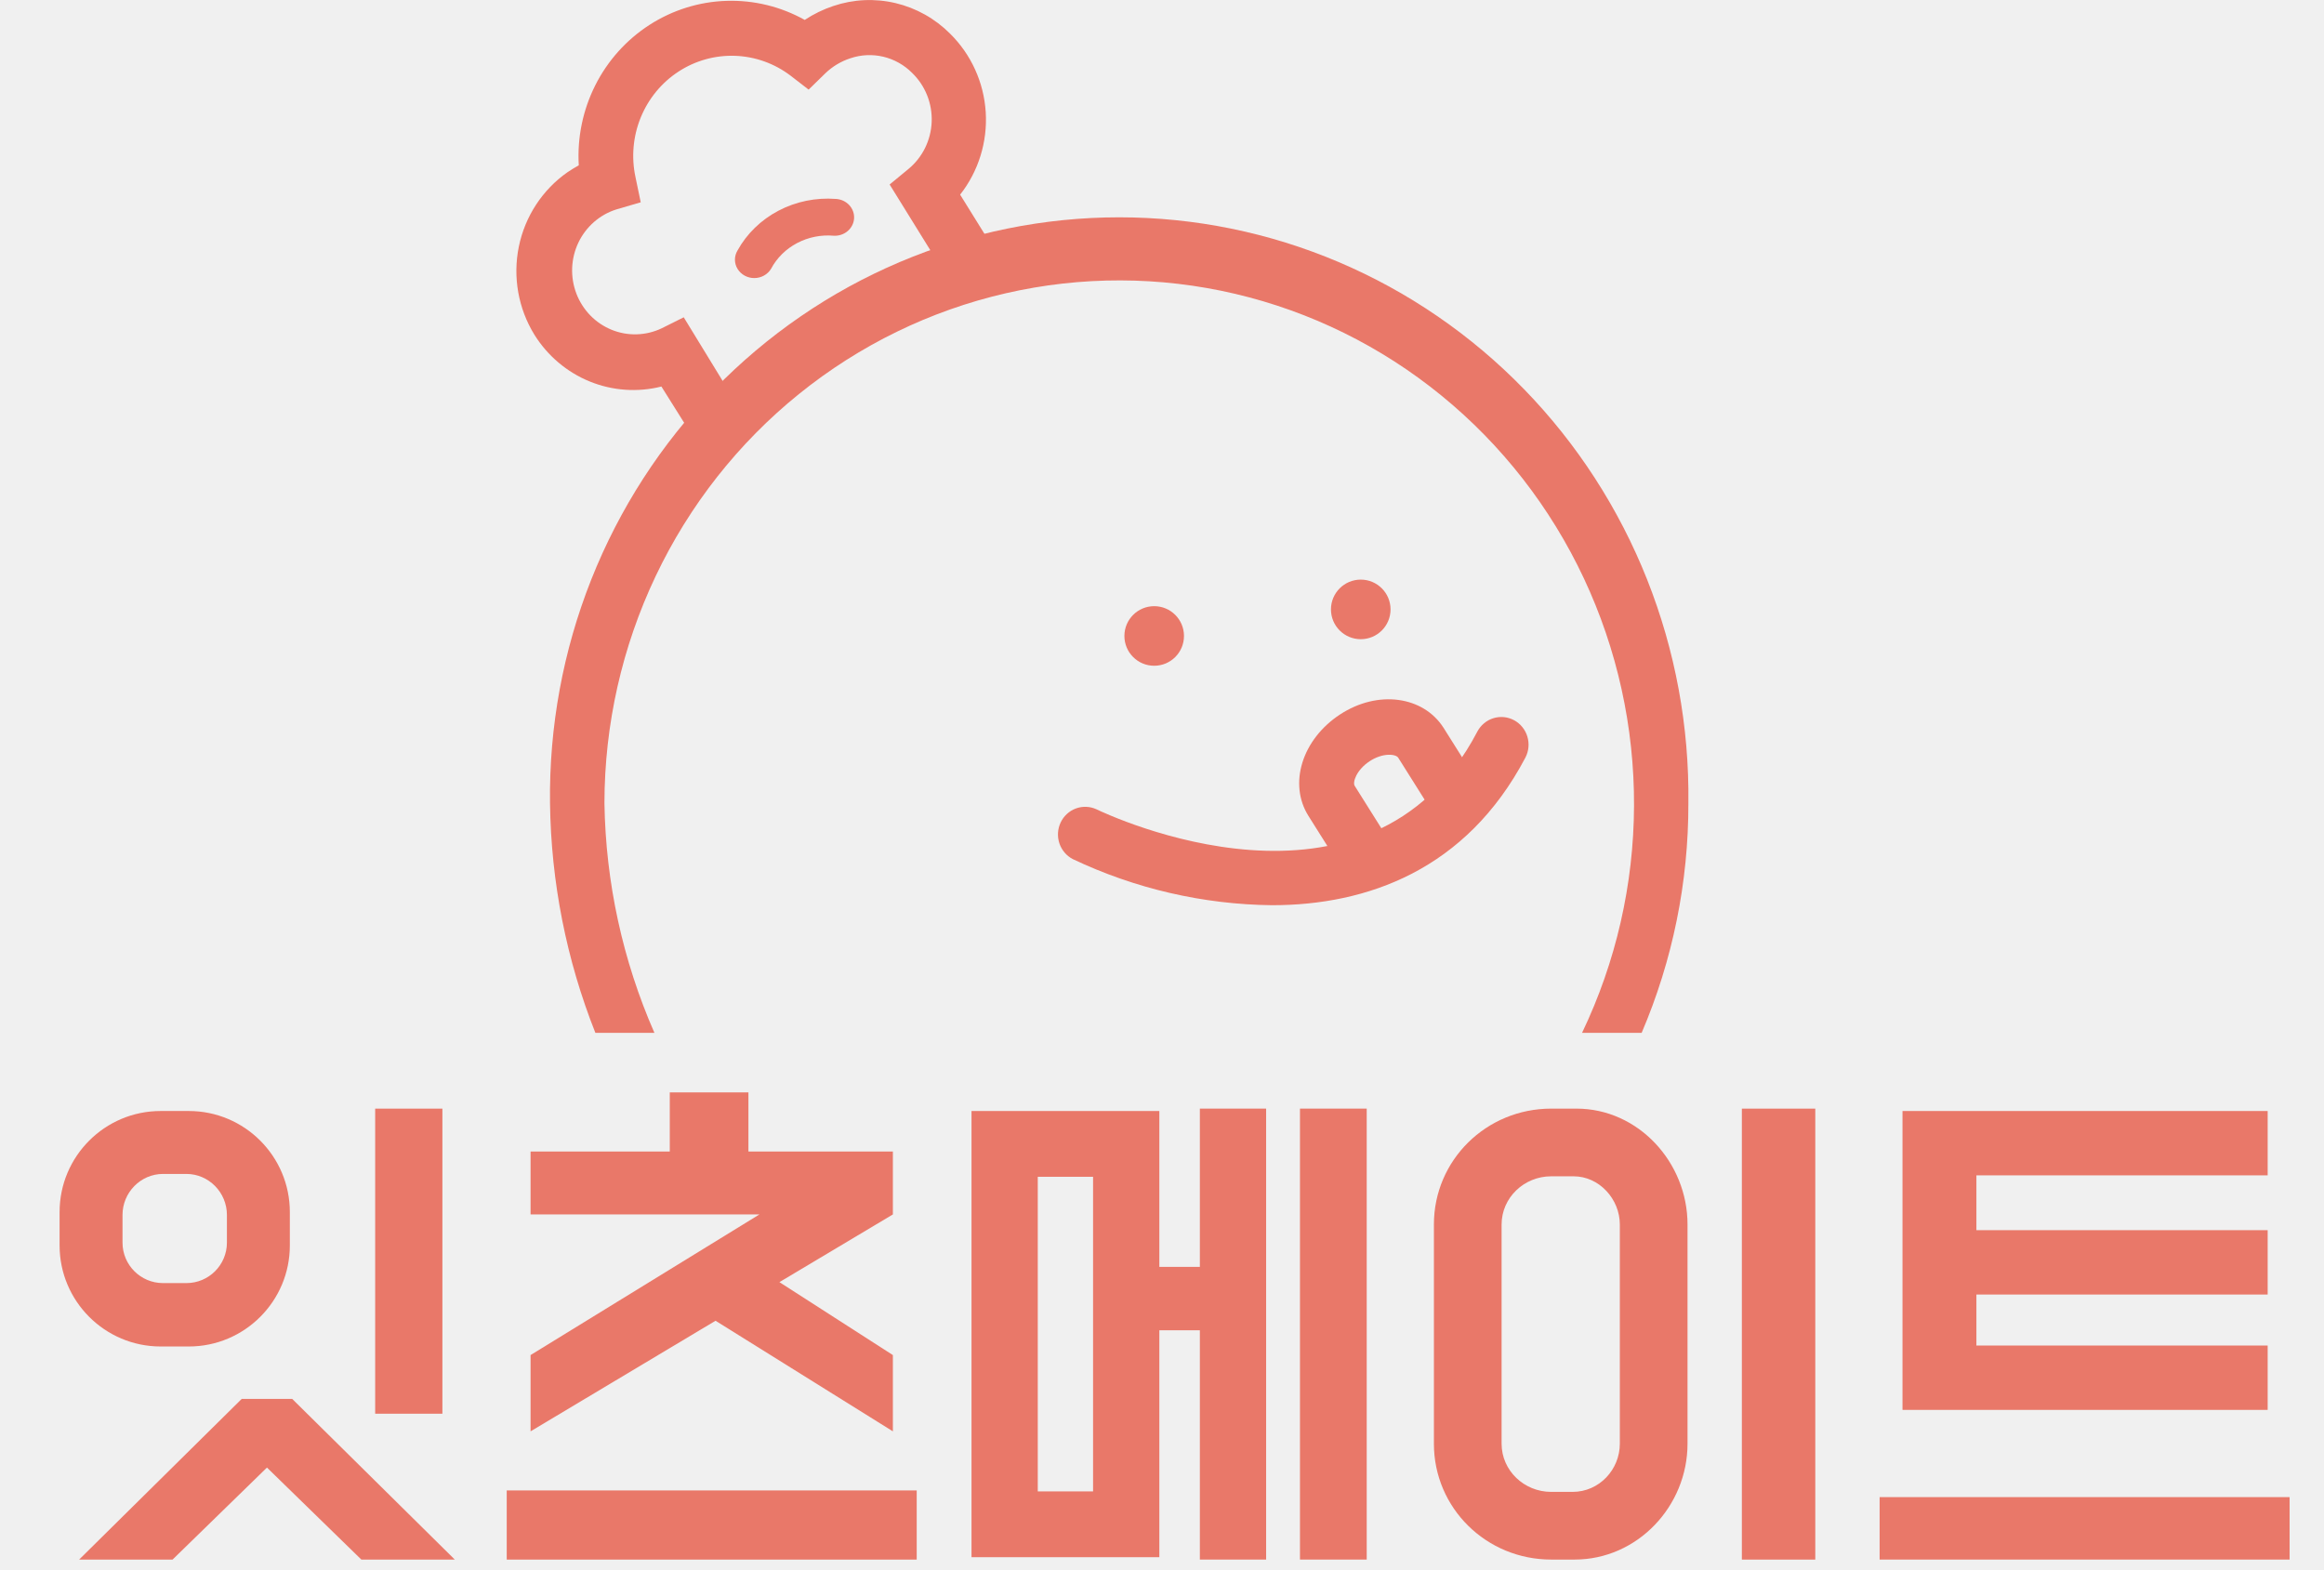
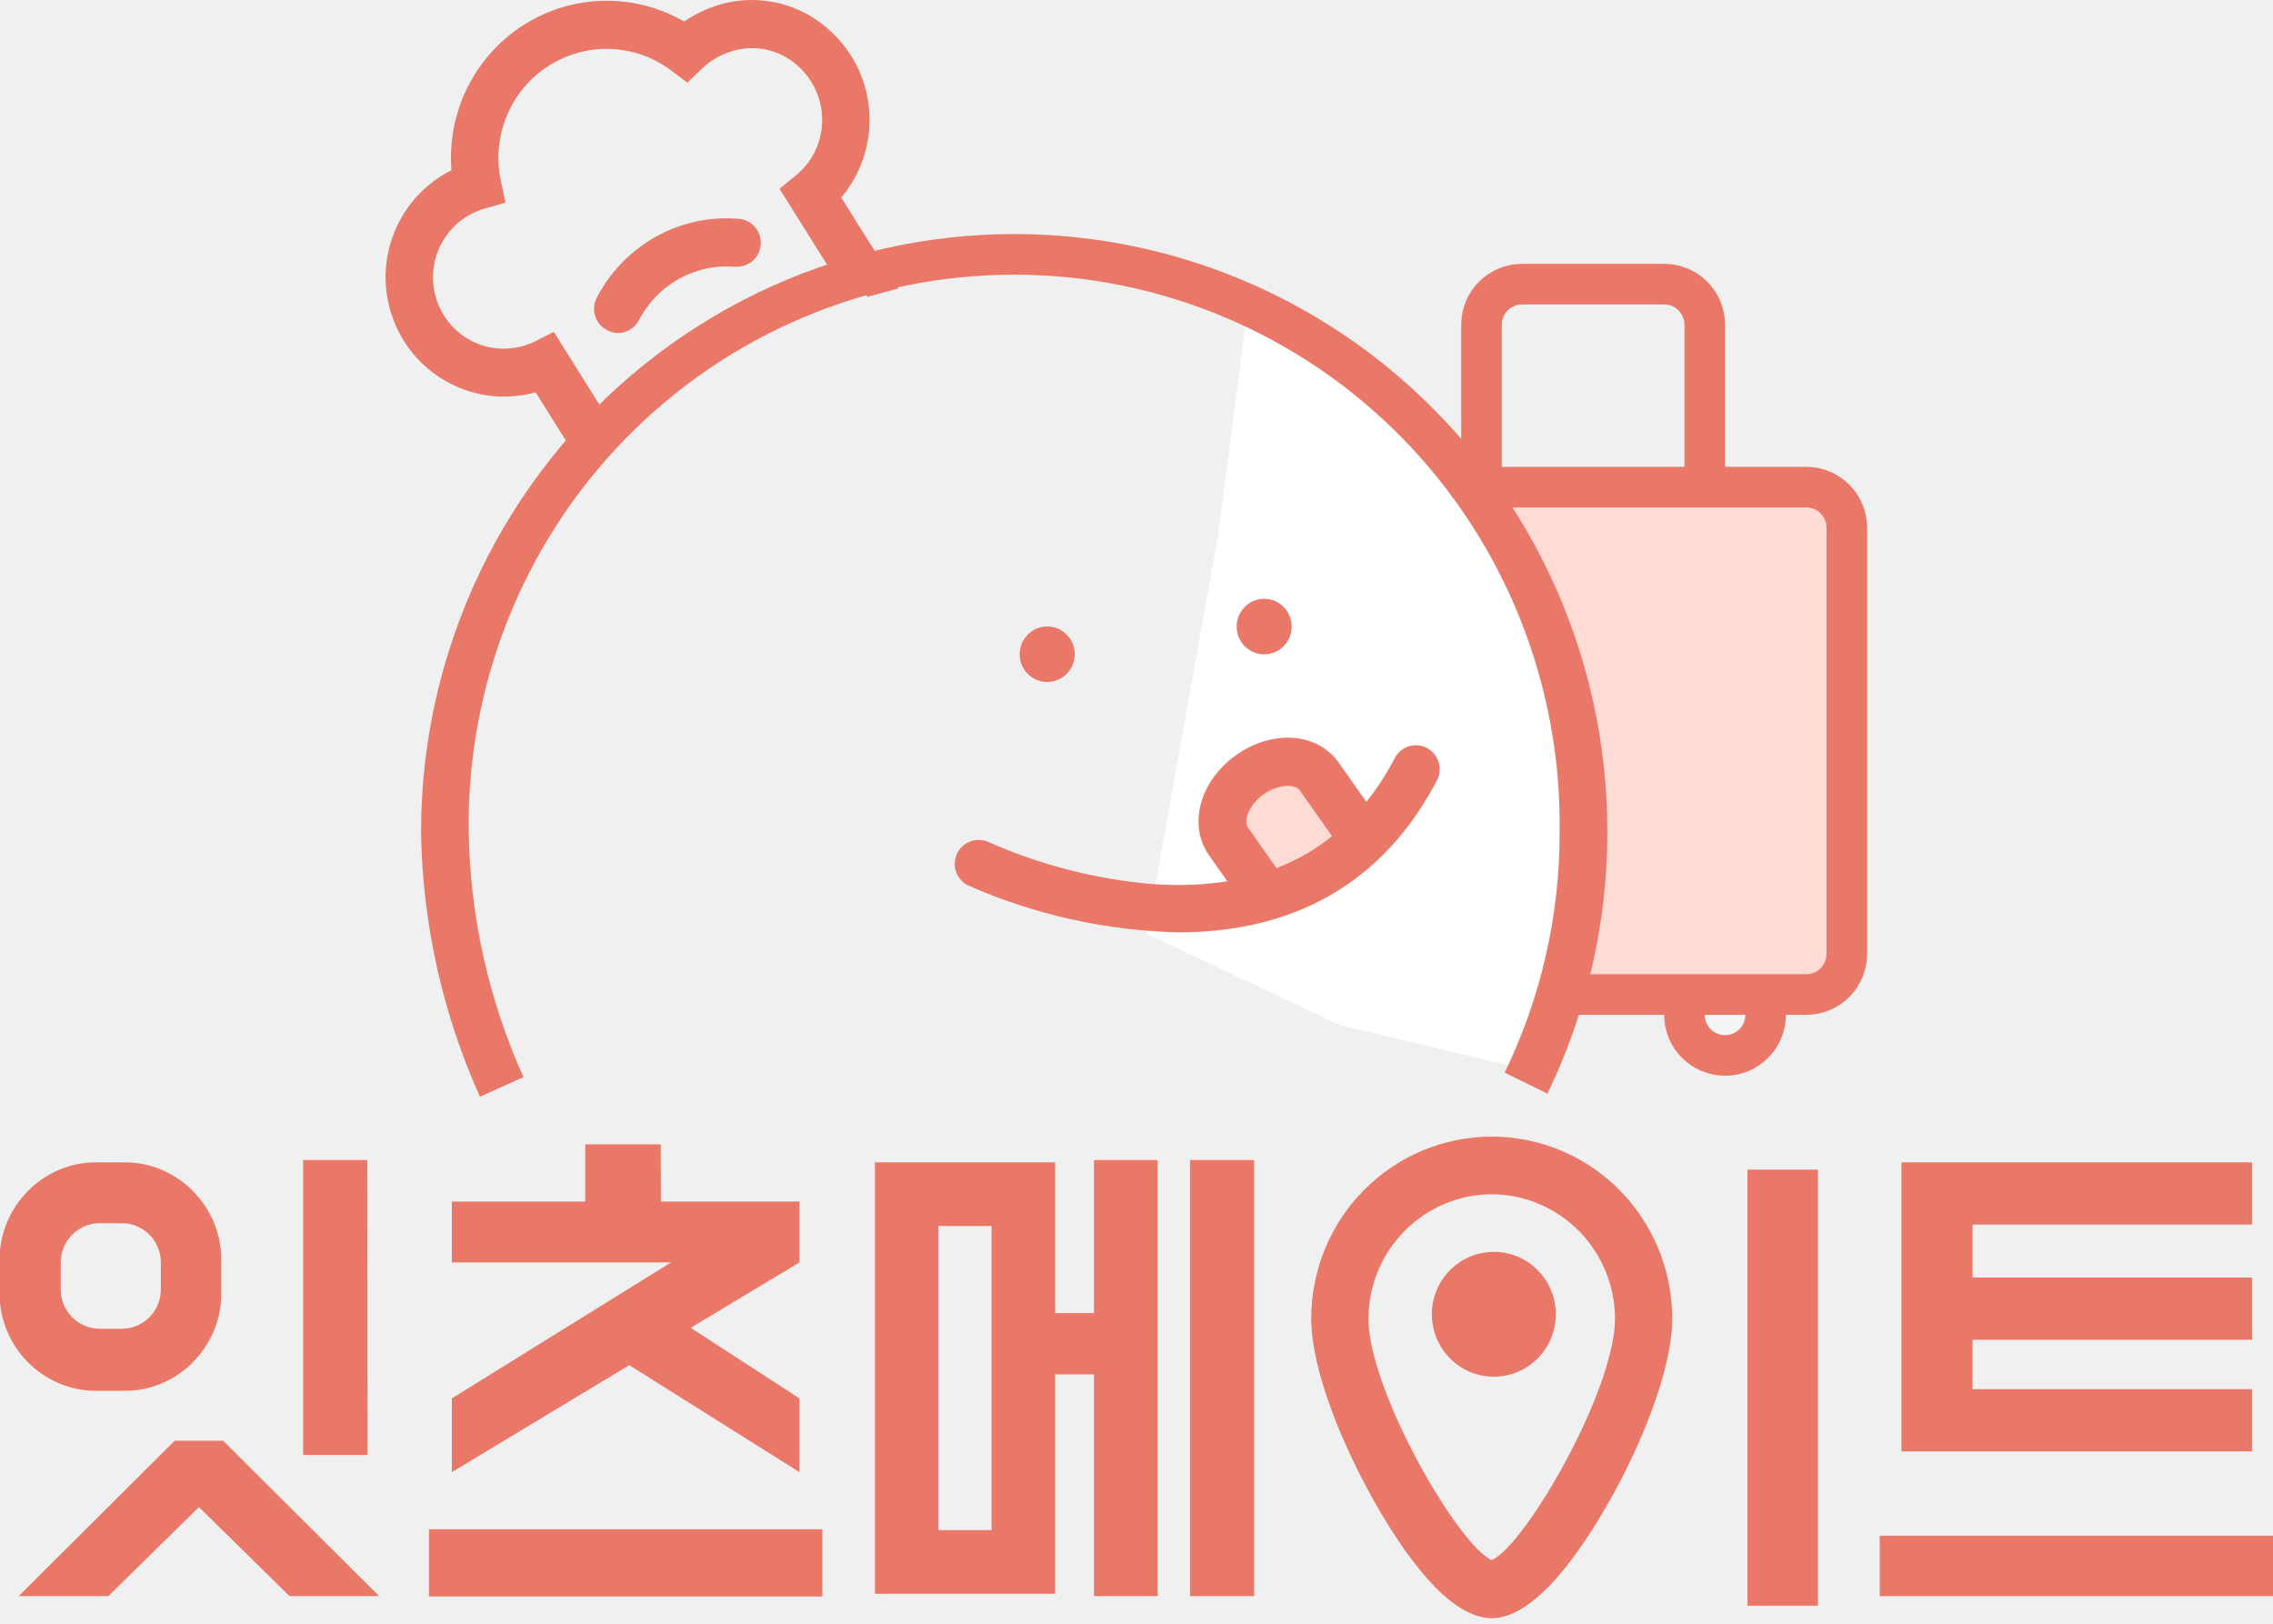
- <svg xmlns="http://www.w3.org/2000/svg" width="117" height="79" viewBox="0 0 117 79" fill="none">
-   <g clip-path="url(#clip0_628_164)">
-     <path d="M58.107 33.519C58.936 33.519 59.607 32.848 59.607 32.019C59.607 31.191 58.936 30.519 58.107 30.519C57.279 30.519 56.607 31.191 56.607 32.019C56.607 32.848 57.279 33.519 58.107 33.519Z" fill="#E97869" />
-     <path d="M68.506 32.182C69.335 32.182 70.006 31.511 70.006 30.682C70.006 29.854 69.335 29.182 68.506 29.182C67.678 29.182 67.006 29.854 67.006 30.682C67.006 31.511 67.678 32.182 68.506 32.182Z" fill="#E97869" />
-     <path d="M67.513 43.685L65.874 41.081C64.856 39.465 65.55 37.228 67.459 35.974C69.368 34.721 71.656 35.046 72.674 36.643L74.314 39.247L72.03 40.751L70.391 38.147C70.272 37.961 69.623 37.887 68.957 38.323C68.29 38.76 68.084 39.386 68.203 39.568L69.843 42.177L67.513 43.685Z" fill="#E97869" />
-     <path d="M64.034 45.575C60.568 45.535 57.15 44.744 54.009 43.254C53.691 43.088 53.449 42.803 53.334 42.459C53.22 42.115 53.242 41.739 53.397 41.412C53.551 41.084 53.825 40.831 54.16 40.706C54.496 40.581 54.866 40.594 55.192 40.742C55.772 41.021 68.929 47.241 74.373 36.838C74.457 36.676 74.573 36.533 74.712 36.417C74.85 36.3 75.011 36.213 75.183 36.16C75.355 36.106 75.536 36.088 75.715 36.105C75.894 36.123 76.068 36.176 76.227 36.262C76.386 36.348 76.527 36.465 76.641 36.606C76.756 36.747 76.842 36.91 76.894 37.085C76.947 37.26 76.965 37.444 76.948 37.626C76.93 37.808 76.878 37.985 76.793 38.147C73.816 43.797 68.829 45.575 64.034 45.575Z" fill="#E97869" />
-     <path d="M35.125 22.372L33.298 19.461C32.098 19.763 30.834 19.674 29.687 19.206C28.539 18.737 27.566 17.914 26.904 16.852C26.09 15.532 25.809 13.943 26.12 12.418C26.432 10.892 27.312 9.548 28.576 8.667C28.759 8.542 28.946 8.431 29.138 8.324C29.055 6.929 29.343 5.537 29.969 4.293C30.596 3.049 31.539 1.999 32.701 1.251C33.862 0.504 35.2 0.086 36.574 0.043C37.948 -0.001 39.309 0.33 40.514 1.003C40.961 0.706 41.445 0.471 41.952 0.302C42.963 -0.04 44.047 -0.09 45.084 0.156C46.122 0.402 47.072 0.934 47.83 1.694C48.892 2.739 49.532 4.149 49.626 5.648C49.719 7.146 49.26 8.627 48.337 9.8L51.141 14.317L49.355 14.814L48.976 13.482L47.835 14.21L44.788 9.289L45.734 8.509C46.084 8.221 46.37 7.859 46.572 7.449C46.774 7.038 46.887 6.589 46.905 6.131C46.922 5.672 46.843 5.215 46.672 4.79C46.502 4.366 46.244 3.983 45.916 3.667C45.516 3.266 45.014 2.985 44.465 2.855C43.917 2.726 43.345 2.753 42.811 2.934C42.338 3.088 41.906 3.348 41.546 3.695L40.71 4.512L39.797 3.807C38.988 3.193 38.014 2.846 37.005 2.81C35.996 2.775 35.001 3.053 34.152 3.609C33.304 4.164 32.642 4.97 32.256 5.918C31.87 6.865 31.778 7.911 31.992 8.913L32.257 10.185L31.033 10.543C30.618 10.673 30.234 10.889 29.904 11.177C29.575 11.465 29.307 11.818 29.118 12.216C28.929 12.613 28.823 13.046 28.805 13.487C28.788 13.928 28.86 14.368 29.017 14.78C29.174 15.192 29.413 15.566 29.718 15.88C30.024 16.194 30.39 16.44 30.793 16.604C31.196 16.768 31.628 16.846 32.062 16.832C32.497 16.819 32.923 16.715 33.316 16.527L34.422 15.975L37.431 20.895L35.125 22.372Z" fill="#E97869" />
-     <path d="M37.971 14C37.801 14 37.635 13.957 37.488 13.877C37.341 13.796 37.218 13.68 37.133 13.541C37.047 13.401 37.001 13.242 37 13.081C36.999 12.919 37.042 12.76 37.125 12.619C37.592 11.771 38.31 11.072 39.19 10.609C40.07 10.146 41.073 9.94 42.075 10.015C42.203 10.021 42.328 10.051 42.443 10.103C42.559 10.156 42.663 10.229 42.748 10.319C42.834 10.41 42.9 10.515 42.943 10.63C42.986 10.745 43.005 10.867 42.999 10.988C42.992 11.11 42.961 11.229 42.906 11.339C42.851 11.449 42.774 11.548 42.68 11.63C42.585 11.712 42.474 11.775 42.353 11.816C42.233 11.857 42.105 11.875 41.978 11.868C41.337 11.812 40.694 11.941 40.131 12.237C39.568 12.533 39.111 12.984 38.82 13.53C38.735 13.674 38.611 13.792 38.462 13.875C38.313 13.957 38.143 14.001 37.971 14Z" fill="#E97869" />
-     <path d="M32.946 52C31.349 48.359 30.493 44.427 30.43 40.44C30.433 36.478 31.316 32.568 33.011 29.001C34.707 25.434 37.172 22.301 40.224 19.837C43.276 17.372 46.834 15.638 50.636 14.765C54.438 13.892 58.384 13.902 62.182 14.794C65.979 15.686 69.53 17.437 72.569 19.917C75.609 22.397 78.059 25.541 79.738 29.117C81.416 32.693 82.28 36.607 82.264 40.569C82.249 44.531 81.354 48.438 79.648 52H79.68H82.648C84.207 48.353 85.008 44.417 85 40.44C85.048 36.584 84.342 32.757 82.924 29.18C81.505 25.603 79.402 22.348 76.736 19.604C74.071 16.86 70.895 14.681 67.395 13.194C63.895 11.707 60.139 10.941 56.345 10.941C52.551 10.941 48.795 11.707 45.295 13.194C41.794 14.681 38.619 16.86 35.954 19.604C33.288 22.348 31.185 25.603 29.766 29.18C28.348 32.757 27.642 36.584 27.69 40.44C27.741 44.404 28.515 48.324 29.973 52H32.946Z" fill="#E97869" />
-   </g>
-   <path d="M22.272 55.816H18.888V71.176H22.272V55.816ZM18.192 78.52H22.896L14.712 70.432H12.168L3.984 78.52H8.688L13.44 73.888L18.192 78.52ZM8.088 55.936C5.28 55.936 3 58.216 3 61.024V62.704C3 65.512 5.28 67.792 8.088 67.792H9.504C12.312 67.792 14.592 65.512 14.592 62.704V61.024C14.592 58.216 12.312 55.936 9.504 55.936H8.088ZM11.424 62.56C11.424 63.688 10.512 64.6 9.384 64.6H8.208C7.08 64.6 6.168 63.688 6.168 62.56V61.168C6.168 60.04 7.08 59.104 8.208 59.104H9.384C10.512 59.104 11.424 60.04 11.424 61.168V62.56Z" fill="#E97869" />
-   <path d="M37.679 55H33.719V57.976H26.711V61.144H38.231L26.711 68.224V72.064L36.023 66.496L44.951 72.064V68.224L39.239 64.552L44.951 61.144V57.976H37.679V55ZM25.511 75.04V78.52H46.151V75.04H25.511Z" fill="#E97869" />
-   <path d="M48.91 78.4H58.366V66.976H60.406V78.52H63.742V55.816H60.406V63.784H58.366V55.936H48.91V78.4ZM68.806 55.816H65.446V78.52H68.806V55.816ZM52.246 59.248H55.03V75.088H52.246V59.248Z" fill="#E97869" />
-   <path d="M79.221 59.224C80.517 59.224 81.549 60.376 81.549 61.648V72.688C81.549 73.984 80.517 75.112 79.173 75.112H78.093C76.725 75.112 75.597 74.032 75.597 72.688V61.648C75.597 60.304 76.725 59.224 78.093 59.224H79.221ZM78.093 55.816C74.829 55.816 72.189 58.408 72.189 61.648V72.688C72.189 75.928 74.829 78.52 78.093 78.52H79.269C82.437 78.52 84.957 75.832 84.957 72.688V61.648C84.957 58.528 82.485 55.816 79.365 55.816H78.093ZM91.389 55.816H87.693V78.52H91.389V55.816Z" fill="#E97869" />
-   <path d="M94.628 75.376V78.52H115.268V75.376H94.628ZM95.78 55.936V70.984H114.164V67.744H99.5V65.176H114.164V61.936H99.5V59.176H114.164V55.936H95.78Z" fill="#E97869" />
-   <defs>
-     <clipPath id="clip0_628_164">
-       <rect width="59" height="52" fill="white" transform="translate(26)" />
-     </clipPath>
-   </defs>
+ <svg xmlns="http://www.w3.org/2000/svg" width="112" height="80" viewBox="0 0 112 80" fill="none">
+   <circle cx="85" cy="50" r="2" fill="#F5F5F5" stroke="#E97869" stroke-width="2" />
+   <circle cx="74.5" cy="47.5" r="2.5" fill="#F5F5F5" stroke="#E97869" stroke-width="2" />
+   <path d="M73 16C73 14.895 73.895 14 75 14H82C83.105 14 84 14.895 84 16V26H73V16Z" stroke="#E97869" stroke-width="2" />
+   <rect x="66" y="24" width="25" height="25" rx="2" fill="#FFDBD6" stroke="#E97869" stroke-width="2" />
+   <path d="M71.5 22L61.5 15L60 26.5L56.5 46L66 50.5L76.5 53L78.5 40L76.5 31.5L71.5 22Z" fill="white" />
+   <path d="M23.649 54.035C21.801 49.929 20.813 45.484 20.747 40.977C20.748 36.547 21.741 32.174 23.651 28.184C25.561 24.194 28.341 20.69 31.781 17.932C35.222 15.175 39.236 13.235 43.524 12.257C47.812 11.279 52.263 11.289 56.547 12.285C60.831 13.281 64.837 15.238 68.266 18.011C71.695 20.783 74.459 24.299 76.353 28.297C78.246 32.295 79.22 36.672 79.202 41.102C79.185 45.532 78.175 49.901 76.249 53.883L74.141 52.847C75.935 49.152 76.862 45.09 76.85 40.977C76.897 37.39 76.237 33.829 74.907 30.502C73.578 27.174 71.605 24.146 69.105 21.593C66.604 19.04 63.626 17.012 60.341 15.629C57.057 14.245 53.532 13.533 49.972 13.533C46.413 13.533 42.888 14.245 39.604 15.629C36.32 17.012 33.341 19.04 30.84 21.593C28.34 24.146 26.367 27.174 25.038 30.502C23.708 33.829 23.048 37.39 23.095 40.977C23.16 45.152 24.08 49.268 25.794 53.069L23.649 54.035Z" fill="#E97869" />
+   <path d="M51.599 33.601C52.349 33.601 52.956 32.989 52.956 32.233C52.956 31.478 52.349 30.866 51.599 30.866C50.85 30.866 50.243 31.478 50.243 32.233C50.243 32.989 50.85 33.601 51.599 33.601Z" fill="#E97869" />
+   <path d="M62.291 32.238C63.04 32.238 63.647 31.626 63.647 30.871C63.647 30.116 63.04 29.503 62.291 29.503C61.541 29.503 60.934 30.116 60.934 30.871C60.934 31.626 61.541 32.238 62.291 32.238Z" fill="#E97869" />
+   <path d="M61 39L63 37.5H64.5L66 39.5L67 41.5L65 43L62.5 44L60 40.5L61 39Z" fill="#FFDBD6" />
+   <path d="M61.384 44.714L59.577 42.141C58.53 40.655 59.107 38.488 60.905 37.206C62.704 35.924 64.924 36.089 65.967 37.58L67.779 40.149L65.864 41.521L64.051 38.947C63.816 38.611 62.985 38.625 62.262 39.136C61.539 39.647 61.258 40.442 61.492 40.773L63.3 43.347L61.384 44.714Z" fill="#E97869" />
+   <path d="M58.079 45.935C54.493 45.855 50.958 45.066 47.674 43.612C47.406 43.47 47.202 43.228 47.106 42.938C47.01 42.648 47.03 42.332 47.16 42.056C47.291 41.78 47.523 41.565 47.807 41.458C48.091 41.35 48.405 41.357 48.684 41.478C51.238 42.61 53.96 43.312 56.741 43.555C62.314 43.957 66.333 41.885 68.7 37.404C68.766 37.258 68.862 37.128 68.981 37.02C69.1 36.913 69.239 36.831 69.39 36.779C69.541 36.728 69.701 36.708 69.861 36.721C70.02 36.734 70.174 36.78 70.315 36.855C70.456 36.931 70.581 37.035 70.68 37.16C70.78 37.285 70.854 37.43 70.897 37.585C70.939 37.74 70.95 37.902 70.928 38.061C70.906 38.221 70.853 38.374 70.77 38.512C67.695 44.34 62.666 45.935 58.079 45.935Z" fill="#E97869" />
+   <path d="M28.344 22.44L26.391 19.327C25.058 19.698 23.637 19.58 22.383 18.994C21.128 18.409 20.12 17.393 19.54 16.128C18.959 14.863 18.843 13.432 19.212 12.089C19.581 10.746 20.411 9.579 21.555 8.795C21.775 8.643 22.006 8.507 22.245 8.388C22.134 6.985 22.405 5.578 23.029 4.319C23.653 3.059 24.606 1.995 25.785 1.241C26.965 0.487 28.326 0.072 29.723 0.04C31.12 0.008 32.498 0.361 33.711 1.06C34.186 0.734 34.705 0.476 35.251 0.293C36.249 -0.041 37.32 -0.089 38.344 0.152C39.368 0.393 40.306 0.915 41.054 1.661C42.129 2.702 42.768 4.117 42.841 5.617C42.915 7.118 42.416 8.59 41.449 9.732L44.266 14.212L42.73 14.629L42.406 13.503L41.43 14.123L38.411 9.301L39.223 8.639C39.605 8.327 39.917 7.936 40.139 7.493C40.361 7.051 40.487 6.566 40.509 6.07C40.531 5.565 40.446 5.061 40.258 4.592C40.072 4.123 39.787 3.699 39.425 3.35C38.983 2.91 38.429 2.602 37.824 2.46C37.219 2.318 36.587 2.348 35.997 2.545C35.471 2.712 34.99 2.997 34.589 3.378L33.87 4.074L33.072 3.473C32.203 2.82 31.157 2.45 30.073 2.412C28.99 2.374 27.921 2.67 27.009 3.26C26.096 3.85 25.384 4.706 24.968 5.715C24.551 6.723 24.45 7.836 24.677 8.904L24.907 9.983L23.855 10.286C23.335 10.437 22.857 10.709 22.459 11.079C22.06 11.449 21.753 11.907 21.561 12.418C21.37 12.928 21.298 13.477 21.354 14.02C21.409 14.563 21.588 15.086 21.879 15.547C22.337 16.277 23.046 16.811 23.871 17.047C24.696 17.283 25.578 17.203 26.349 16.824L27.288 16.351L30.311 21.177L28.344 22.44Z" fill="#E97869" />
+   <path d="M30.462 16.408C30.261 16.406 30.064 16.354 29.889 16.256C29.752 16.182 29.631 16.081 29.534 15.96C29.436 15.838 29.364 15.698 29.32 15.548C29.276 15.398 29.262 15.241 29.28 15.086C29.297 14.93 29.344 14.78 29.419 14.643C30.076 13.384 31.085 12.347 32.321 11.66C33.557 10.973 34.966 10.666 36.373 10.777C36.684 10.793 36.977 10.933 37.186 11.166C37.395 11.399 37.504 11.706 37.488 12.02C37.472 12.333 37.334 12.628 37.103 12.838C36.871 13.049 36.567 13.159 36.255 13.143C35.285 13.057 34.311 13.265 33.458 13.739C32.605 14.214 31.912 14.933 31.466 15.807C31.366 15.987 31.22 16.137 31.043 16.242C30.867 16.348 30.666 16.405 30.462 16.408V16.408Z" fill="#E97869" />
+   <path d="M6.104 57.268C6.749 57.26 7.389 57.387 7.982 57.642C8.551 57.884 9.068 58.236 9.503 58.678C9.94 59.118 10.289 59.638 10.532 60.211C10.784 60.809 10.911 61.453 10.902 62.103V63.693C10.911 64.343 10.784 64.987 10.532 65.585C10.289 66.158 9.94 66.678 9.503 67.118C9.068 67.559 8.551 67.909 7.982 68.15C7.389 68.404 6.749 68.531 6.104 68.523H4.775C4.13 68.531 3.491 68.404 2.897 68.15C1.749 67.662 0.836 66.742 0.352 65.585C0.1 64.987 -0.027 64.343 -0.019 63.693V62.103C-0.027 61.453 0.1 60.809 0.352 60.211C0.838 59.054 1.751 58.133 2.897 57.642C3.491 57.387 4.13 57.26 4.775 57.268H6.104ZM9.804 74.253L5.339 78.639H0.92L8.607 70.984H10.996L18.683 78.639H14.264L9.804 74.253ZM7.926 62.221C7.929 61.96 7.88 61.701 7.78 61.46C7.687 61.23 7.55 61.021 7.376 60.845C7.2 60.669 6.993 60.526 6.766 60.424C6.528 60.318 6.27 60.265 6.01 60.267H4.907C4.647 60.266 4.389 60.319 4.151 60.424C3.926 60.527 3.721 60.67 3.545 60.845C3.37 61.021 3.231 61.23 3.137 61.46C3.039 61.702 2.99 61.961 2.991 62.221V63.537C2.994 64.048 3.196 64.537 3.555 64.899C3.914 65.26 4.399 65.465 4.907 65.467H6.01C6.517 65.465 7.003 65.26 7.362 64.899C7.721 64.537 7.923 64.048 7.926 63.537V62.221ZM18.114 71.684H14.936V57.154H18.1L18.114 71.684Z" fill="#E97869" />
+   <path d="M40.52 75.346V78.658H21.138V75.346H40.52ZM32.566 59.198H39.393V62.198L34.031 65.42L39.393 68.897V72.531L31.007 67.26L22.265 72.531V68.897L33.064 62.198H22.265V59.198H28.838V56.383H32.557L32.566 59.198Z" fill="#E97869" />
+   <path d="M43.112 57.268H51.99V64.696H53.906V57.154H57.038V78.639H53.906V67.714H51.99V78.525H43.112V57.268ZM46.243 75.388H48.858V60.405H46.243V75.388ZM61.794 78.639H58.639V57.154H61.794V78.639Z" fill="#E97869" />
+   <path d="M89.576 79.112H86.106V57.628H89.576V79.112Z" fill="#E97869" />
+   <path d="M112.005 75.663V78.639H92.623V75.663H112.005ZM110.967 57.268V60.334H97.196V62.945H110.967V66.011H97.196V68.443H110.967V71.509H93.693V57.268H110.967Z" fill="#E97869" />
+   <path d="M73.504 79.727C71.391 79.727 69.165 76.557 67.672 73.898C66.179 71.239 64.611 67.535 64.611 64.961C64.611 62.584 65.548 60.305 67.216 58.625C68.883 56.944 71.145 56 73.504 56C75.862 56 78.124 56.944 79.792 58.625C81.46 60.305 82.397 62.584 82.397 64.961C82.397 67.535 80.819 71.267 79.335 73.898C77.852 76.528 75.617 79.727 73.504 79.727ZM73.504 58.839C71.895 58.846 70.354 59.494 69.216 60.64C68.078 61.787 67.436 63.339 67.428 64.961C67.428 68.504 71.851 76.141 73.504 76.864C75.156 76.141 79.579 68.504 79.579 64.961C79.572 63.339 78.93 61.787 77.792 60.64C76.654 59.494 75.113 58.846 73.504 58.839V58.839Z" fill="#E97869" />
+   <path d="M73.607 67.828C75.293 67.828 76.659 66.451 76.659 64.753C76.659 63.054 75.293 61.678 73.607 61.678C71.922 61.678 70.555 63.054 70.555 64.753C70.555 66.451 71.922 67.828 73.607 67.828Z" fill="#E97869" />
</svg>
